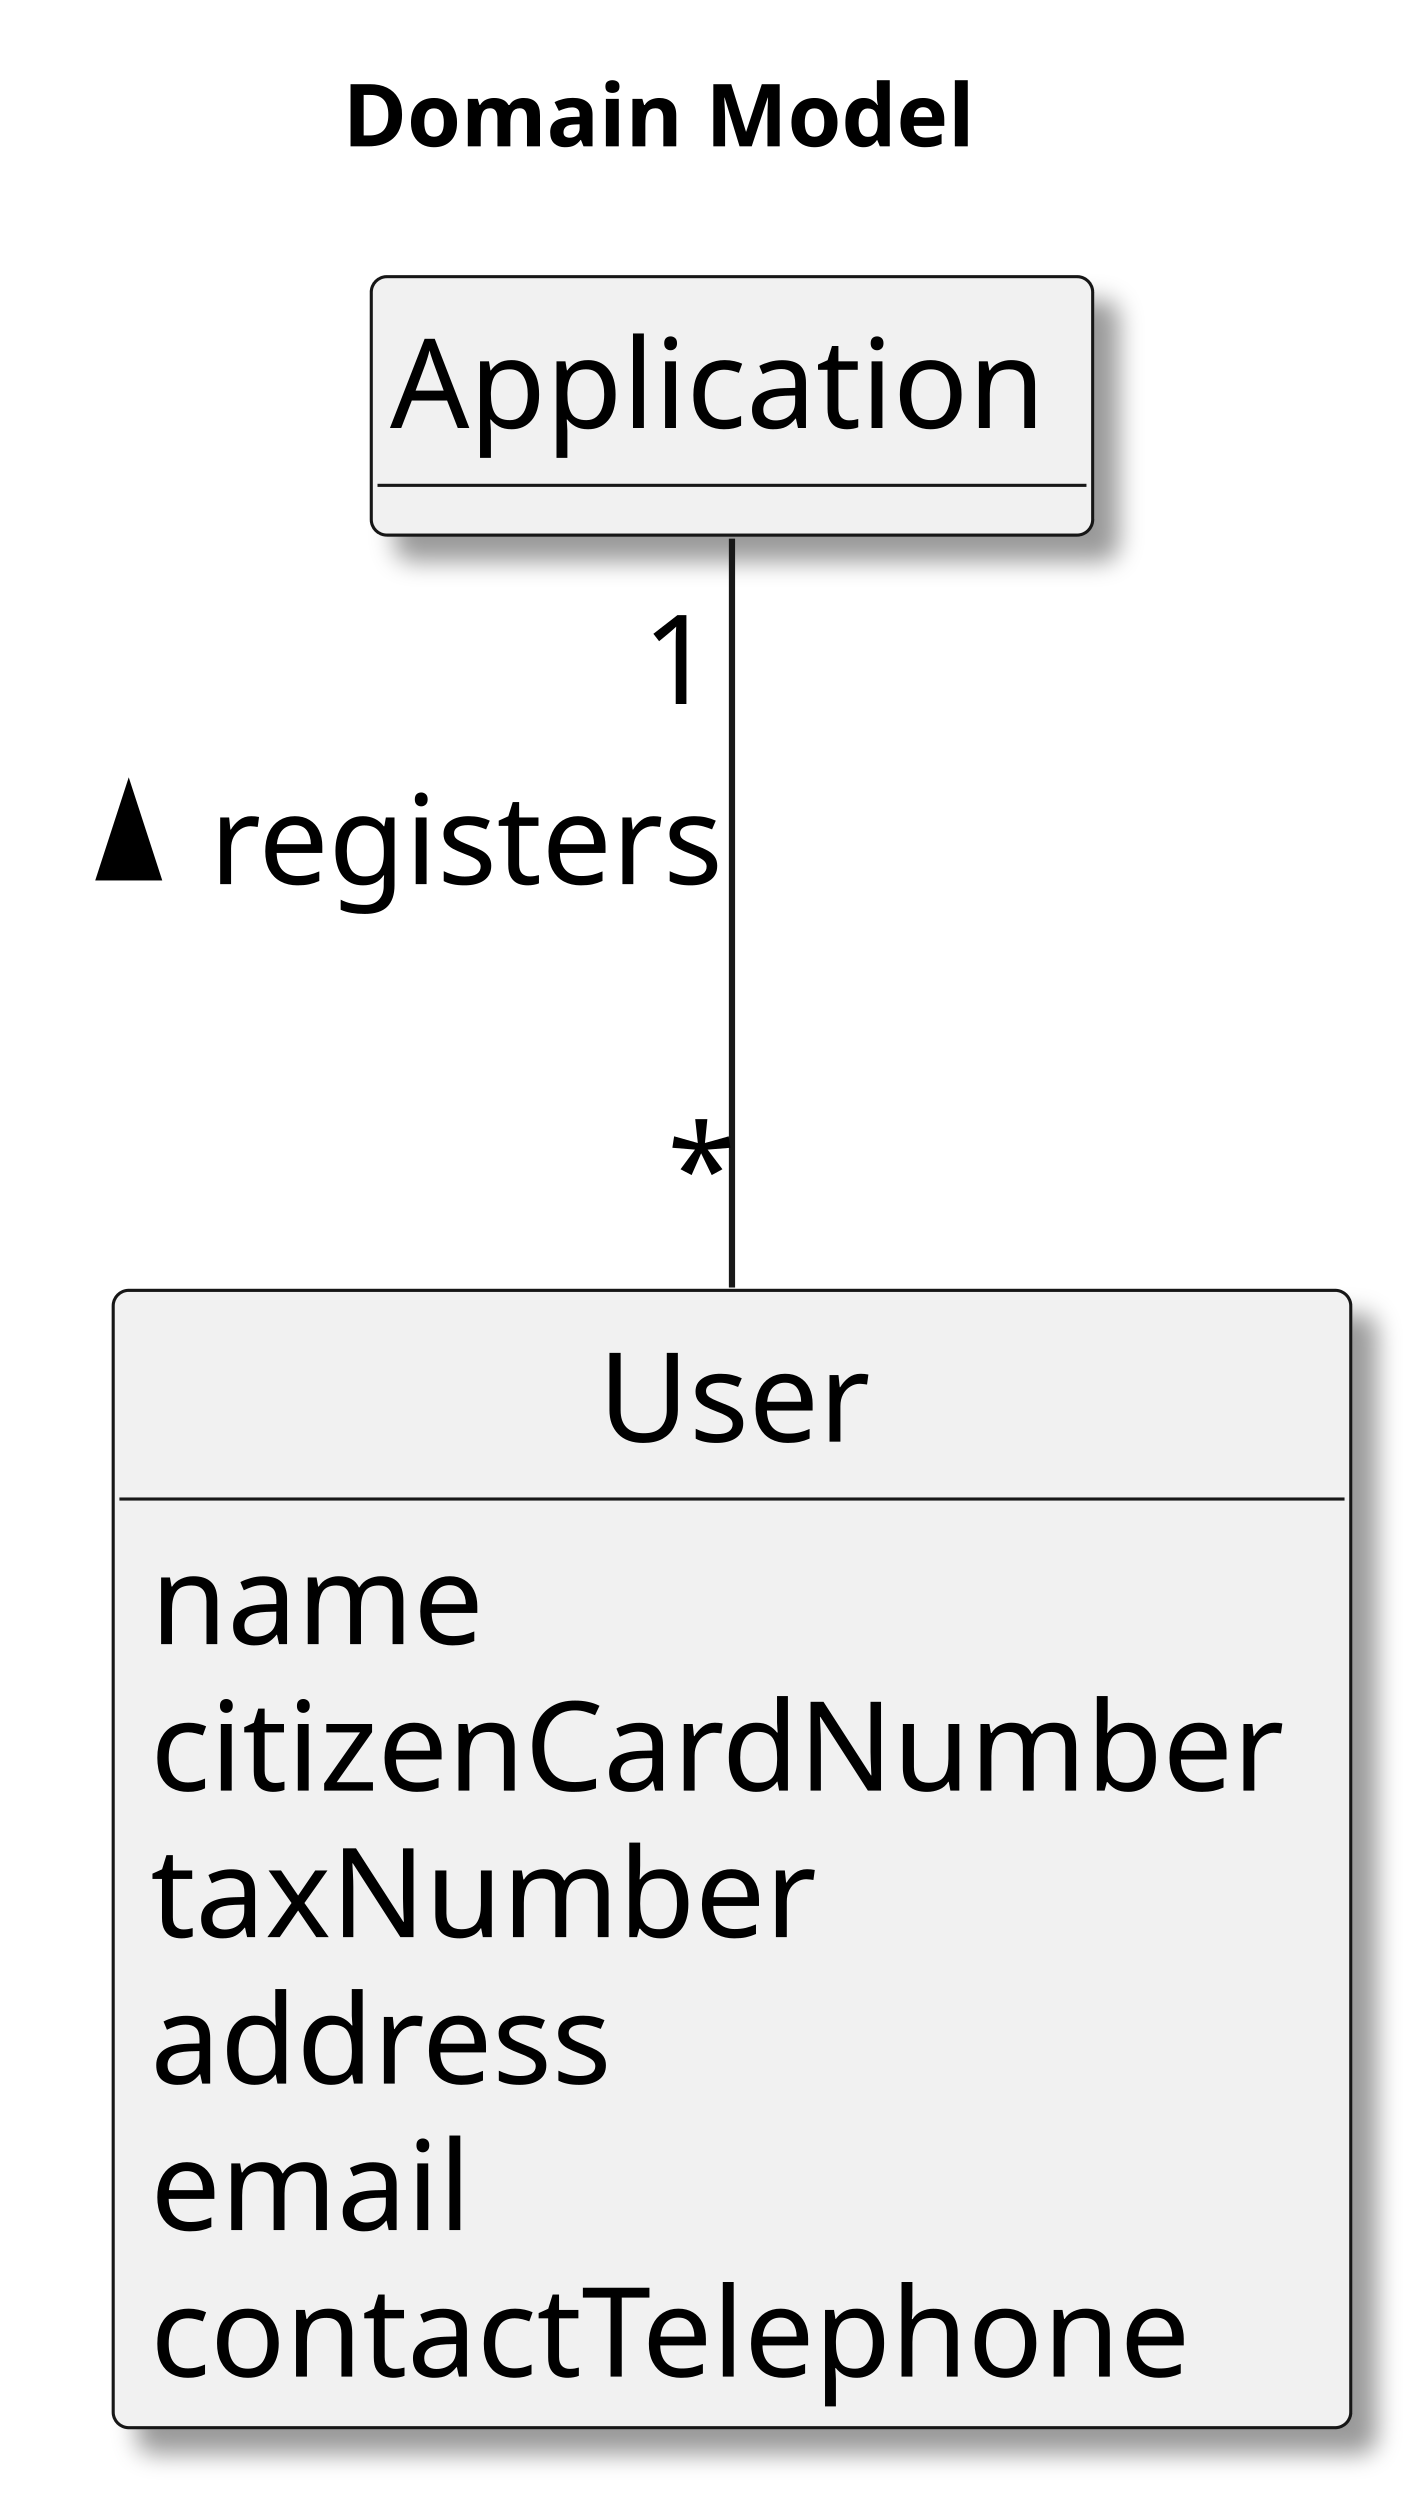
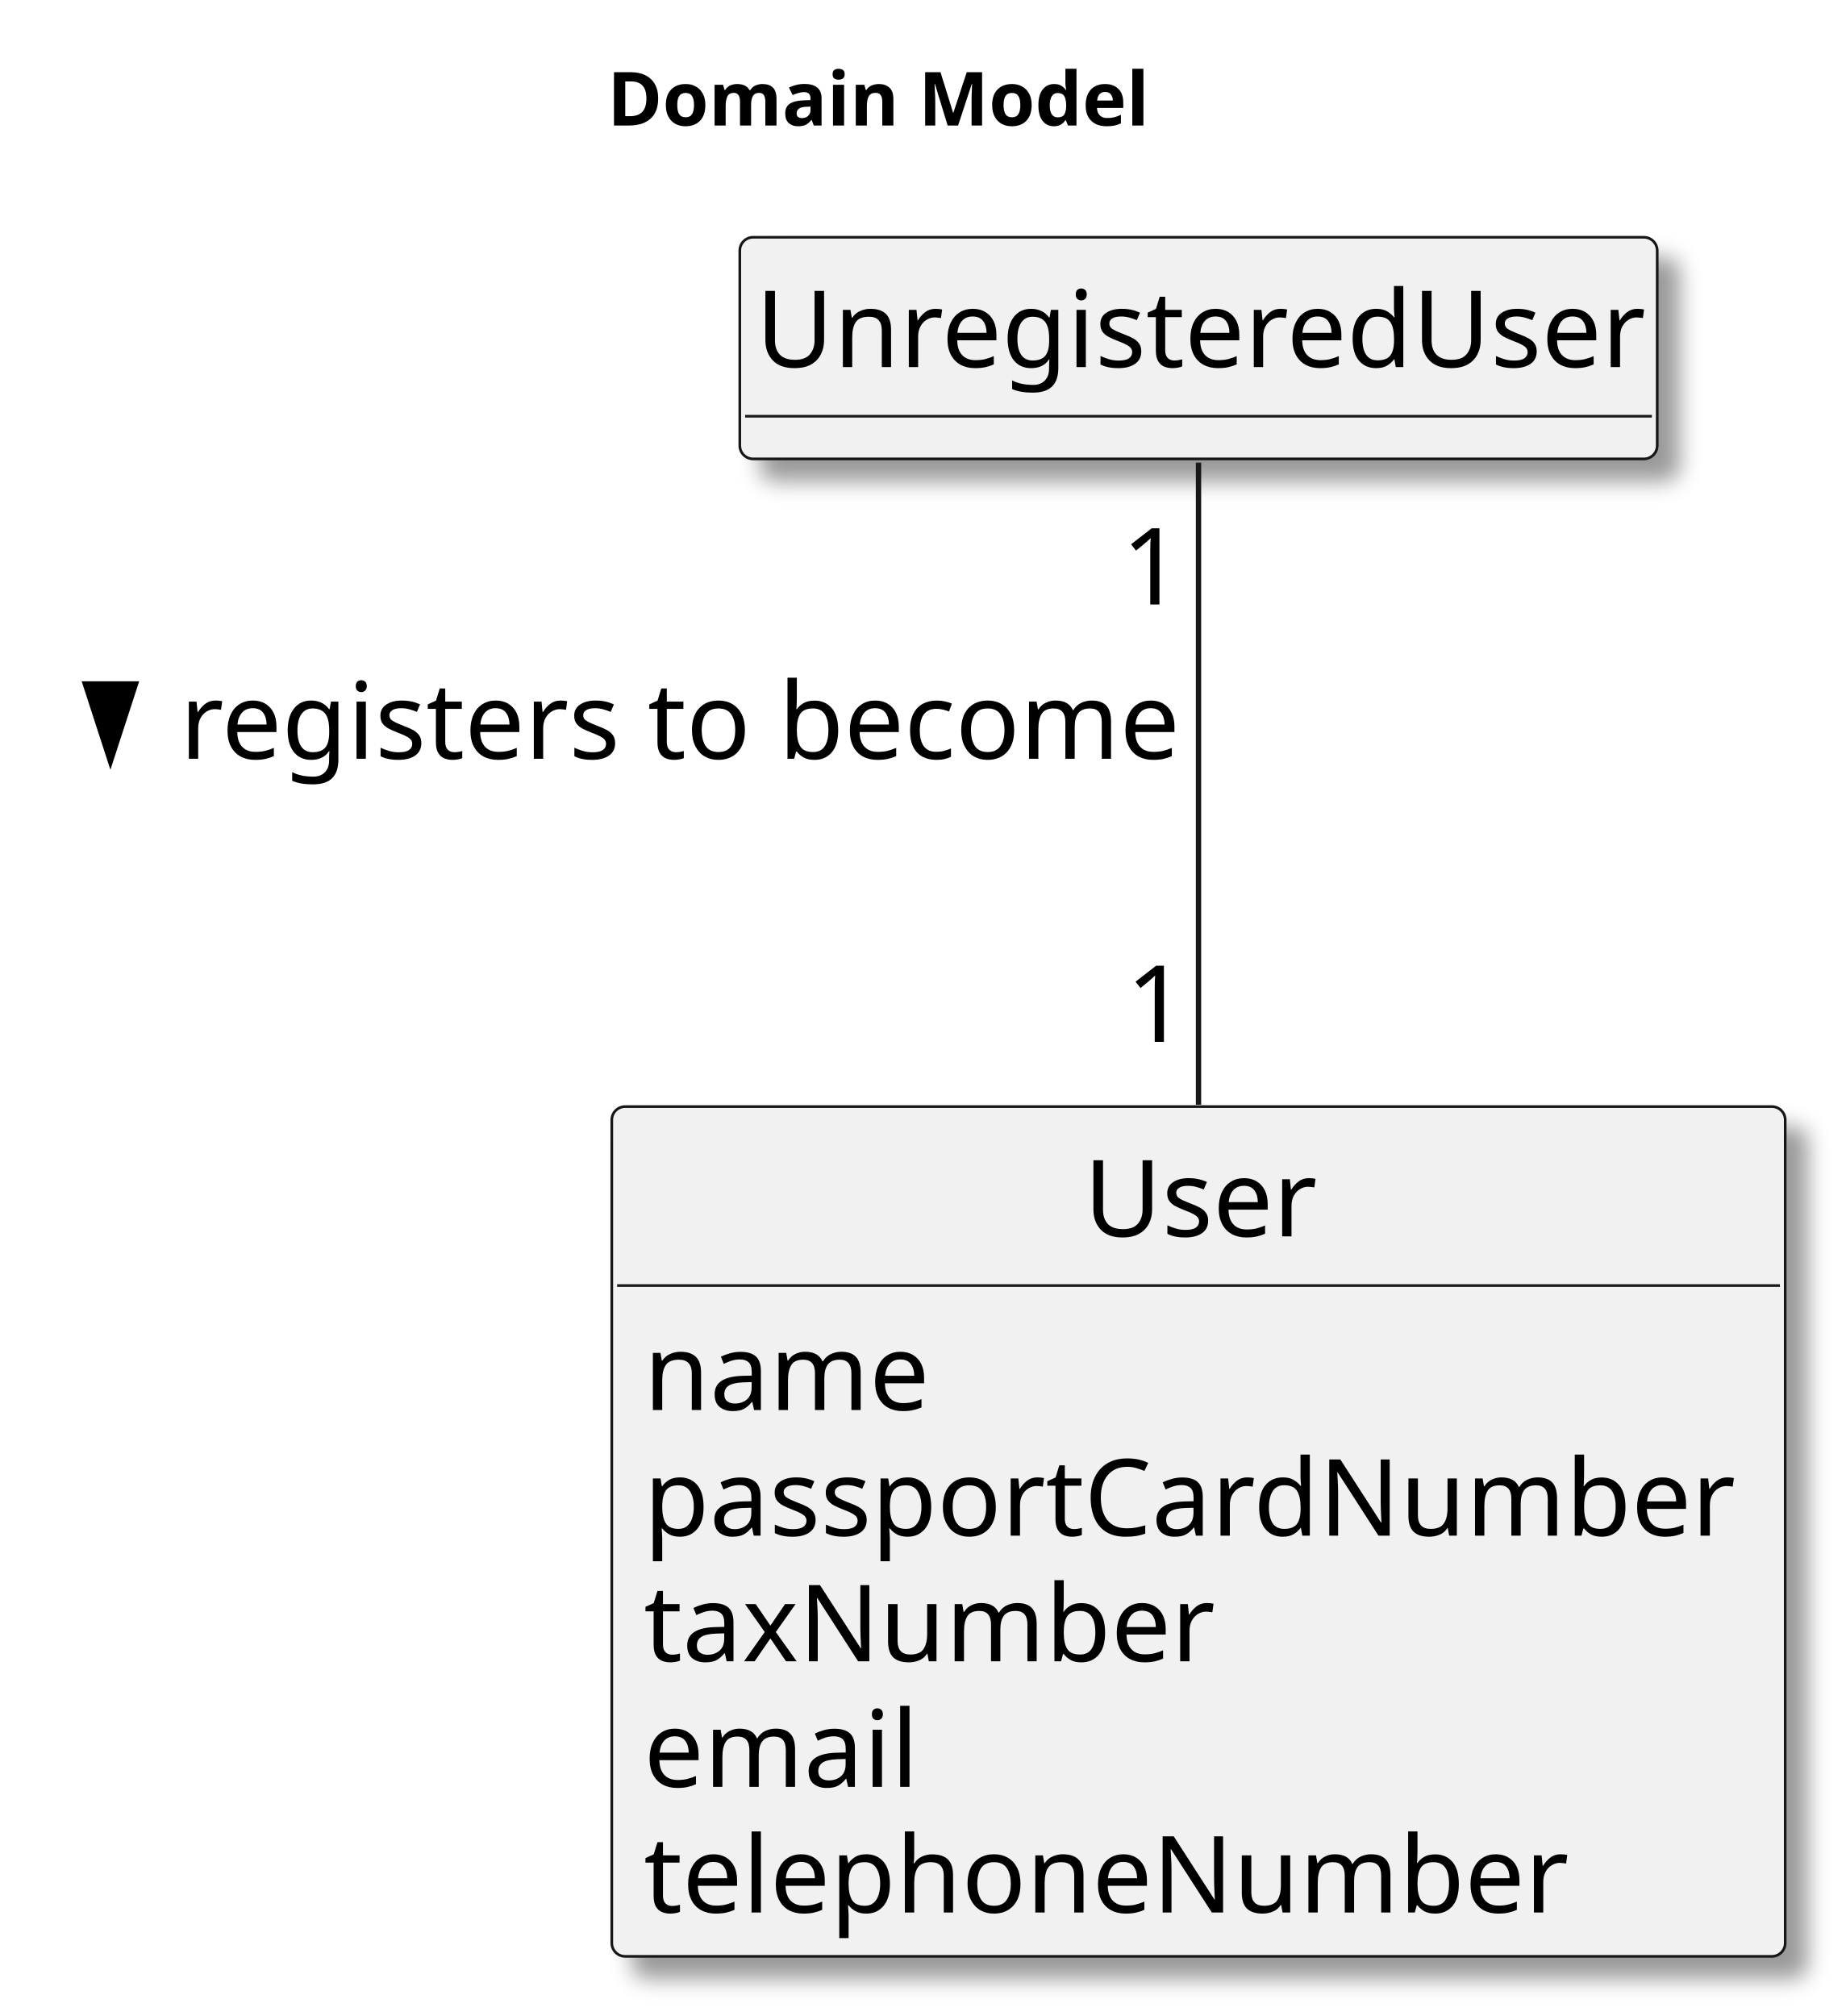
- <svg xmlns="http://www.w3.org/2000/svg" contentStyleType="text/css" height="402px" preserveAspectRatio="none" style="width:229px;height:402px;background:#FFFFFF;" version="1.1" viewBox="0 0 229 402" width="229px" zoomAndPan="magnify">
+ <svg xmlns="http://www.w3.org/2000/svg" contentStyleType="text/css" height="378px" preserveAspectRatio="none" style="width:346px;height:378px;background:#FFFFFF;" version="1.1" viewBox="0 0 346 378" width="346px" zoomAndPan="magnify">
  <defs>
-     <filter height="300%" id="f1janh83r8ci42" width="300%" x="-1" y="-1">
+     <filter height="300%" id="f1vsskwn55snas" width="300%" x="-1" y="-1">
      <feGaussianBlur result="blurOut" stdDeviation="2.0" />
      <feColorMatrix in="blurOut" result="blurOut2" type="matrix" values="0 0 0 0 0 0 0 0 0 0 0 0 0 0 0 0 0 0 .4 0" />
      <feOffset dx="4.0" dy="4.0" in="blurOut2" result="blurOut3" />
      <feBlend in="SourceGraphic" in2="blurOut3" mode="normal" />
    </filter>
  </defs>
  <g>
-     <text fill="#000000" font-family="sans-serif" font-size="14" font-weight="bold" lengthAdjust="spacing" textLength="105" x="55.101" y="23.535">Domain Model</text>
+     <text fill="#000000" font-family="sans-serif" font-size="14" font-weight="bold" lengthAdjust="spacing" textLength="105" x="113.851" y="23.535">Domain Model</text>
+     <g id="elem_UnregisteredUser">
+       <rect codeLine="14" fill="#F1F1F1" filter="url(#f1vsskwn55snas)" height="41.555" id="UnregisteredUser" rx="2.5" ry="2.5" style="stroke:#181818;stroke-width:0.5;" width="172" x="138.702" y="44.488" />
+       <text fill="#000000" font-family="sans-serif" font-size="20" lengthAdjust="spacing" textLength="166" x="141.702" y="68.824">UnregisteredUser</text>
+       <line style="stroke:#181818;stroke-width:0.5;" x1="139.702" x2="309.702" y1="78.043" y2="78.043" />
+     </g>
    <g id="elem_User">
-       <rect codeLine="14" fill="#F1F1F1" filter="url(#f1janh83r8ci42)" height="182.883" id="User" rx="2.5" ry="2.5" style="stroke:#181818;stroke-width:0.5;" width="199" x="18.202" y="207.488" />
-       <text fill="#000000" font-family="sans-serif" font-size="20" lengthAdjust="spacing" textLength="43" x="96.202" y="231.824">User</text>
-       <line style="stroke:#181818;stroke-width:0.5;" x1="19.202" x2="216.202" y1="241.043" y2="241.043" />
-       <text fill="#000000" font-family="sans-serif" font-size="20" lengthAdjust="spacing" textLength="53" x="24.202" y="264.379">name</text>
-       <text fill="#000000" font-family="sans-serif" font-size="20" lengthAdjust="spacing" textLength="187" x="24.202" y="287.934">citizenCardNumber</text>
-       <text fill="#000000" font-family="sans-serif" font-size="20" lengthAdjust="spacing" textLength="108" x="24.202" y="311.488">taxNumber</text>
-       <text fill="#000000" font-family="sans-serif" font-size="20" lengthAdjust="spacing" textLength="76" x="24.202" y="335.043">address</text>
-       <text fill="#000000" font-family="sans-serif" font-size="20" lengthAdjust="spacing" textLength="53" x="24.202" y="358.598">email</text>
-       <text fill="#000000" font-family="sans-serif" font-size="20" lengthAdjust="spacing" textLength="170" x="24.202" y="382.152">contactTelephone</text>
+       <rect codeLine="17" fill="#F1F1F1" filter="url(#f1vsskwn55snas)" height="159.328" id="User" rx="2.5" ry="2.5" style="stroke:#181818;stroke-width:0.5;" width="220" x="114.702" y="207.488" />
+       <text fill="#000000" font-family="sans-serif" font-size="20" lengthAdjust="spacing" textLength="43" x="203.202" y="231.824">User</text>
+       <line style="stroke:#181818;stroke-width:0.5;" x1="115.702" x2="333.702" y1="241.043" y2="241.043" />
+       <text fill="#000000" font-family="sans-serif" font-size="20" lengthAdjust="spacing" textLength="53" x="120.702" y="264.379">name</text>
+       <text fill="#000000" font-family="sans-serif" font-size="20" lengthAdjust="spacing" textLength="208" x="120.702" y="287.934">passportCardNumber</text>
+       <text fill="#000000" font-family="sans-serif" font-size="20" lengthAdjust="spacing" textLength="108" x="120.702" y="311.488">taxNumber</text>
+       <text fill="#000000" font-family="sans-serif" font-size="20" lengthAdjust="spacing" textLength="53" x="120.702" y="335.043">email</text>
+       <text fill="#000000" font-family="sans-serif" font-size="20" lengthAdjust="spacing" textLength="173" x="120.702" y="358.598">telephoneNumber</text>
    </g>
-     <g id="elem_Application">
-       <rect fill="#F1F1F1" filter="url(#f1janh83r8ci42)" height="41.555" id="Application" rx="2.5" ry="2.5" style="stroke:#181818;stroke-width:0.5;" width="116" x="59.702" y="44.488" />
-       <text fill="#000000" font-family="sans-serif" font-size="20" lengthAdjust="spacing" textLength="110" x="62.702" y="68.824">Application</text>
-       <line style="stroke:#181818;stroke-width:0.5;" x1="60.702" x2="174.702" y1="78.043" y2="78.043" />
-     </g>
-     <g id="link_Application_User">
-       <path codeLine="28" d="M117.702,86.618 C117.702,113.848 117.702,162.918 117.702,207.038 " fill="none" id="Application-User" style="stroke:#181818;stroke-width:1.0;" />
-       <polygon fill="#000000" points="20.702,126.606,16,141.078,25.405,141.078,20.702,126.606" style="stroke:#000000;stroke-width:1.0;" />
-       <text fill="#000000" font-family="sans-serif" font-size="20" lengthAdjust="spacing" textLength="83" x="33.702" y="142.164">registers</text>
-       <text fill="#000000" font-family="sans-serif" font-size="20" lengthAdjust="spacing" textLength="13" x="103.28" y="113.201">1</text>
-       <text fill="#000000" font-family="sans-serif" font-size="20" lengthAdjust="spacing" textLength="10" x="107.304" y="195.157">*</text>
+     <g id="link_UnregisteredUser_User">
+       <path codeLine="30" d="M224.702,86.728 C224.702,114.338 224.702,164.118 224.702,207.138 " fill="none" id="UnregisteredUser-User" style="stroke:#181818;stroke-width:1.0;" />
+       <polygon fill="#000000" points="20.702,142.716,25.405,128.244,16,128.244,20.702,142.716" style="stroke:#000000;stroke-width:1.0;" />
+       <text fill="#000000" font-family="sans-serif" font-size="20" lengthAdjust="spacing" textLength="190" x="33.702" y="142.274">registers to become</text>
+       <text fill="#000000" font-family="sans-serif" font-size="20" lengthAdjust="spacing" textLength="13" x="210.28" y="113.335">1</text>
+       <text fill="#000000" font-family="sans-serif" font-size="20" lengthAdjust="spacing" textLength="13" x="211.123" y="195.348">1</text>
    </g>
  </g>
</svg>
